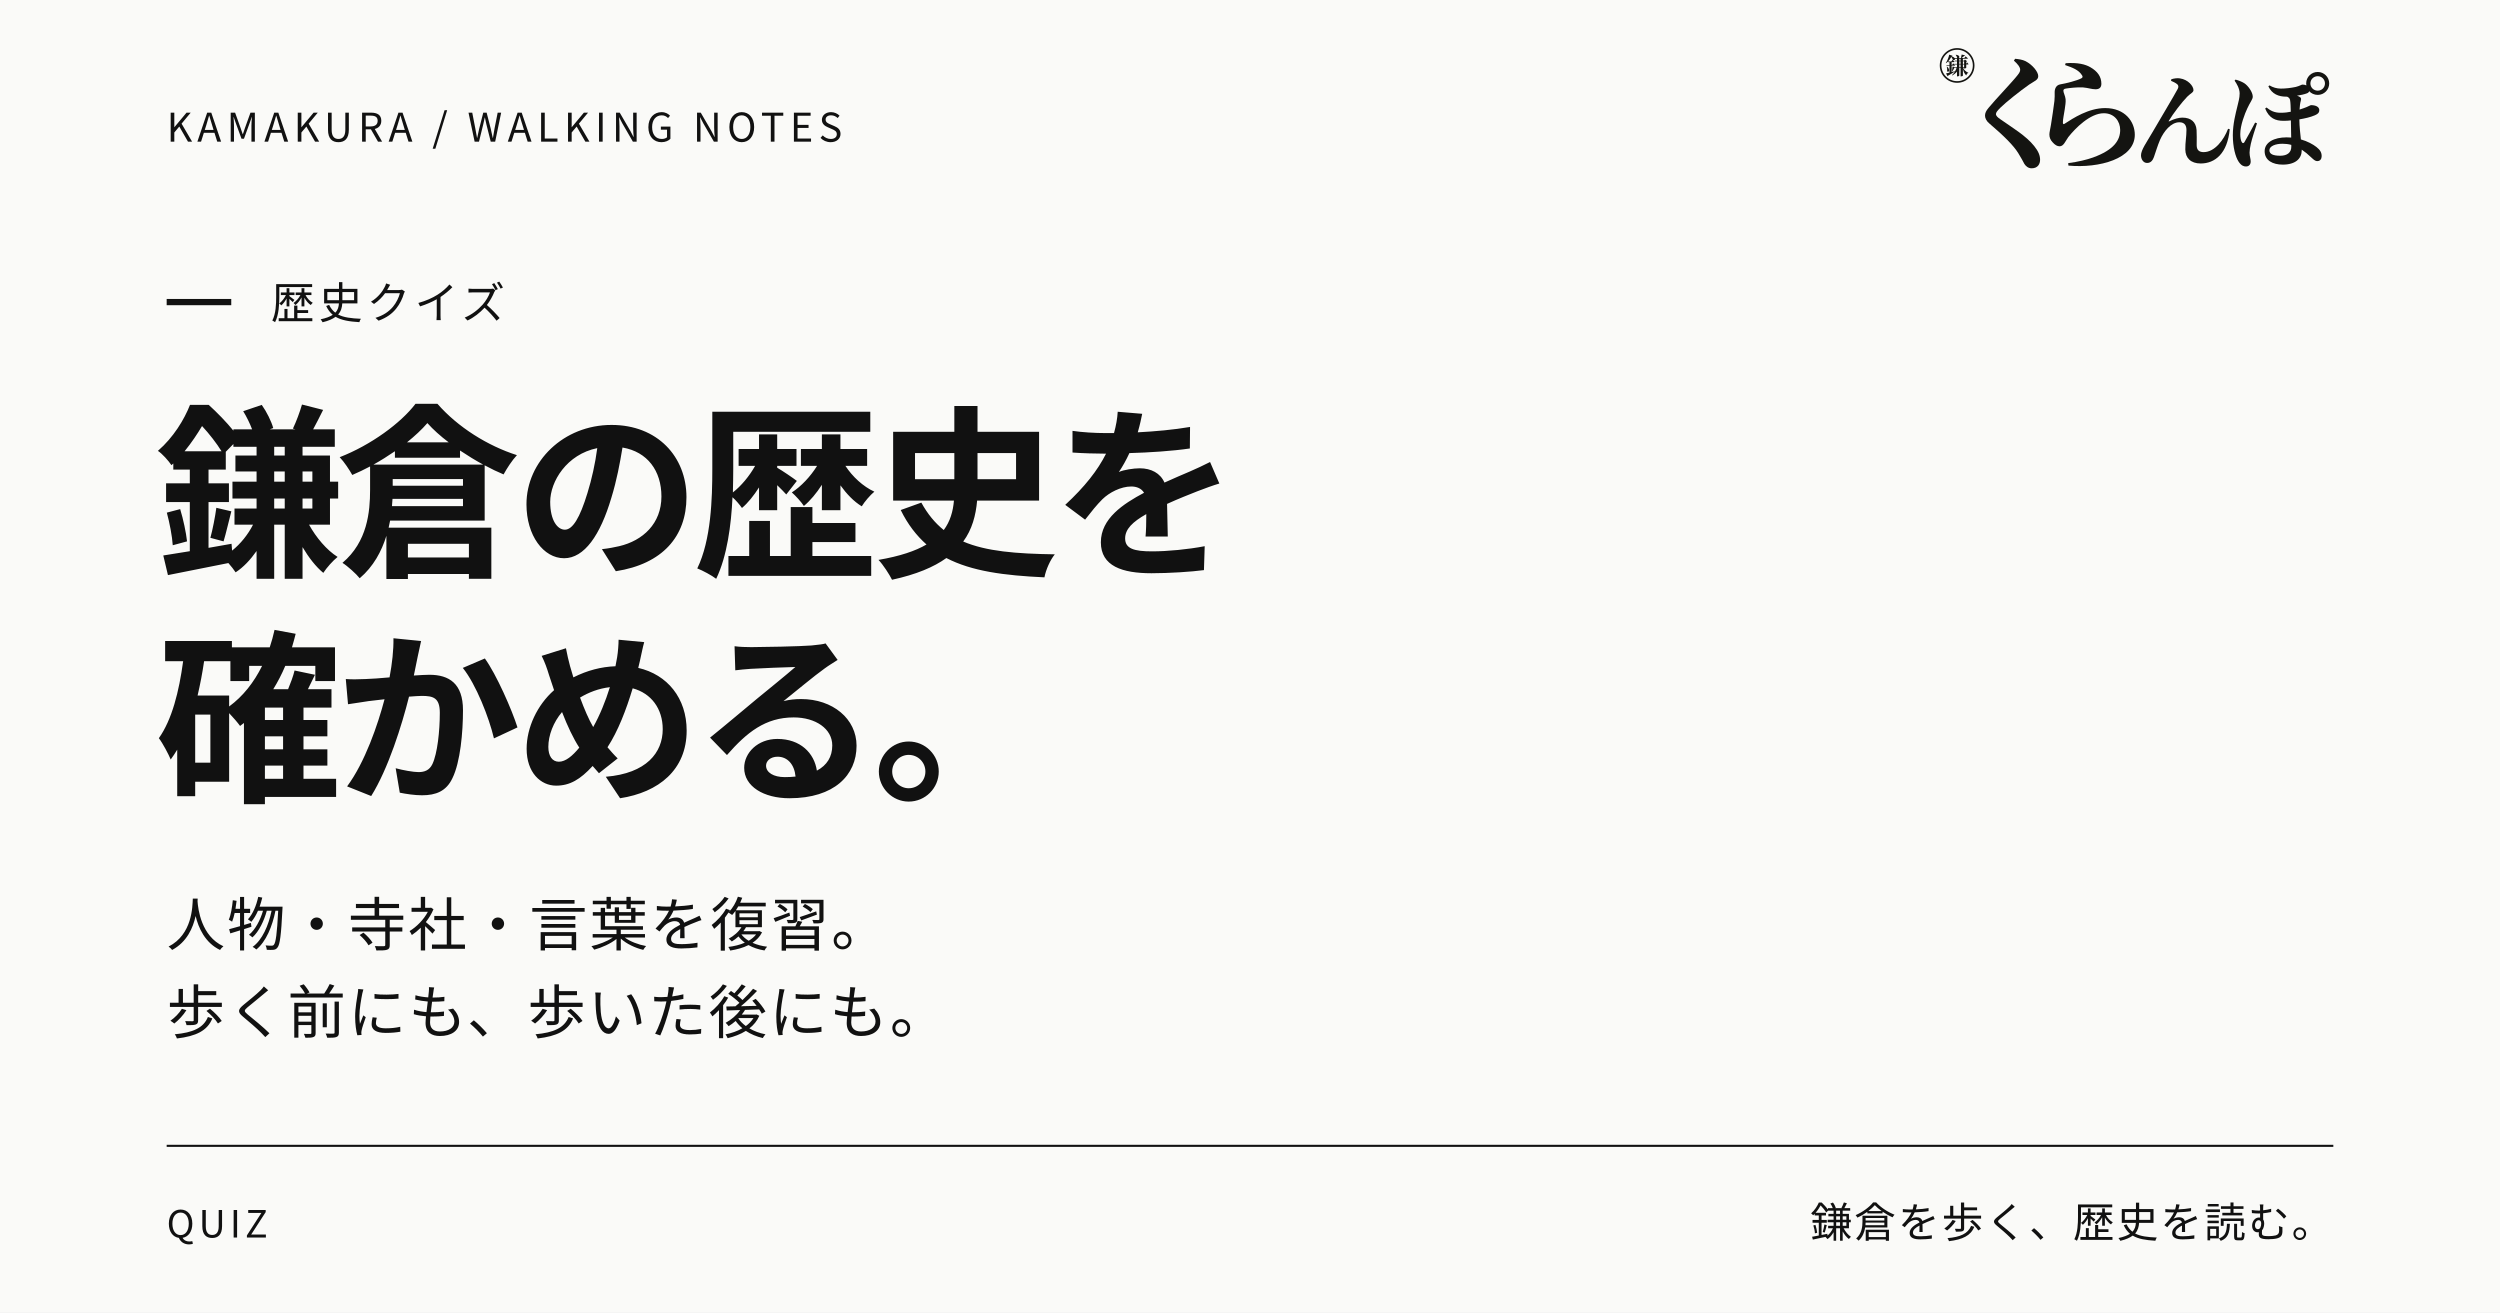
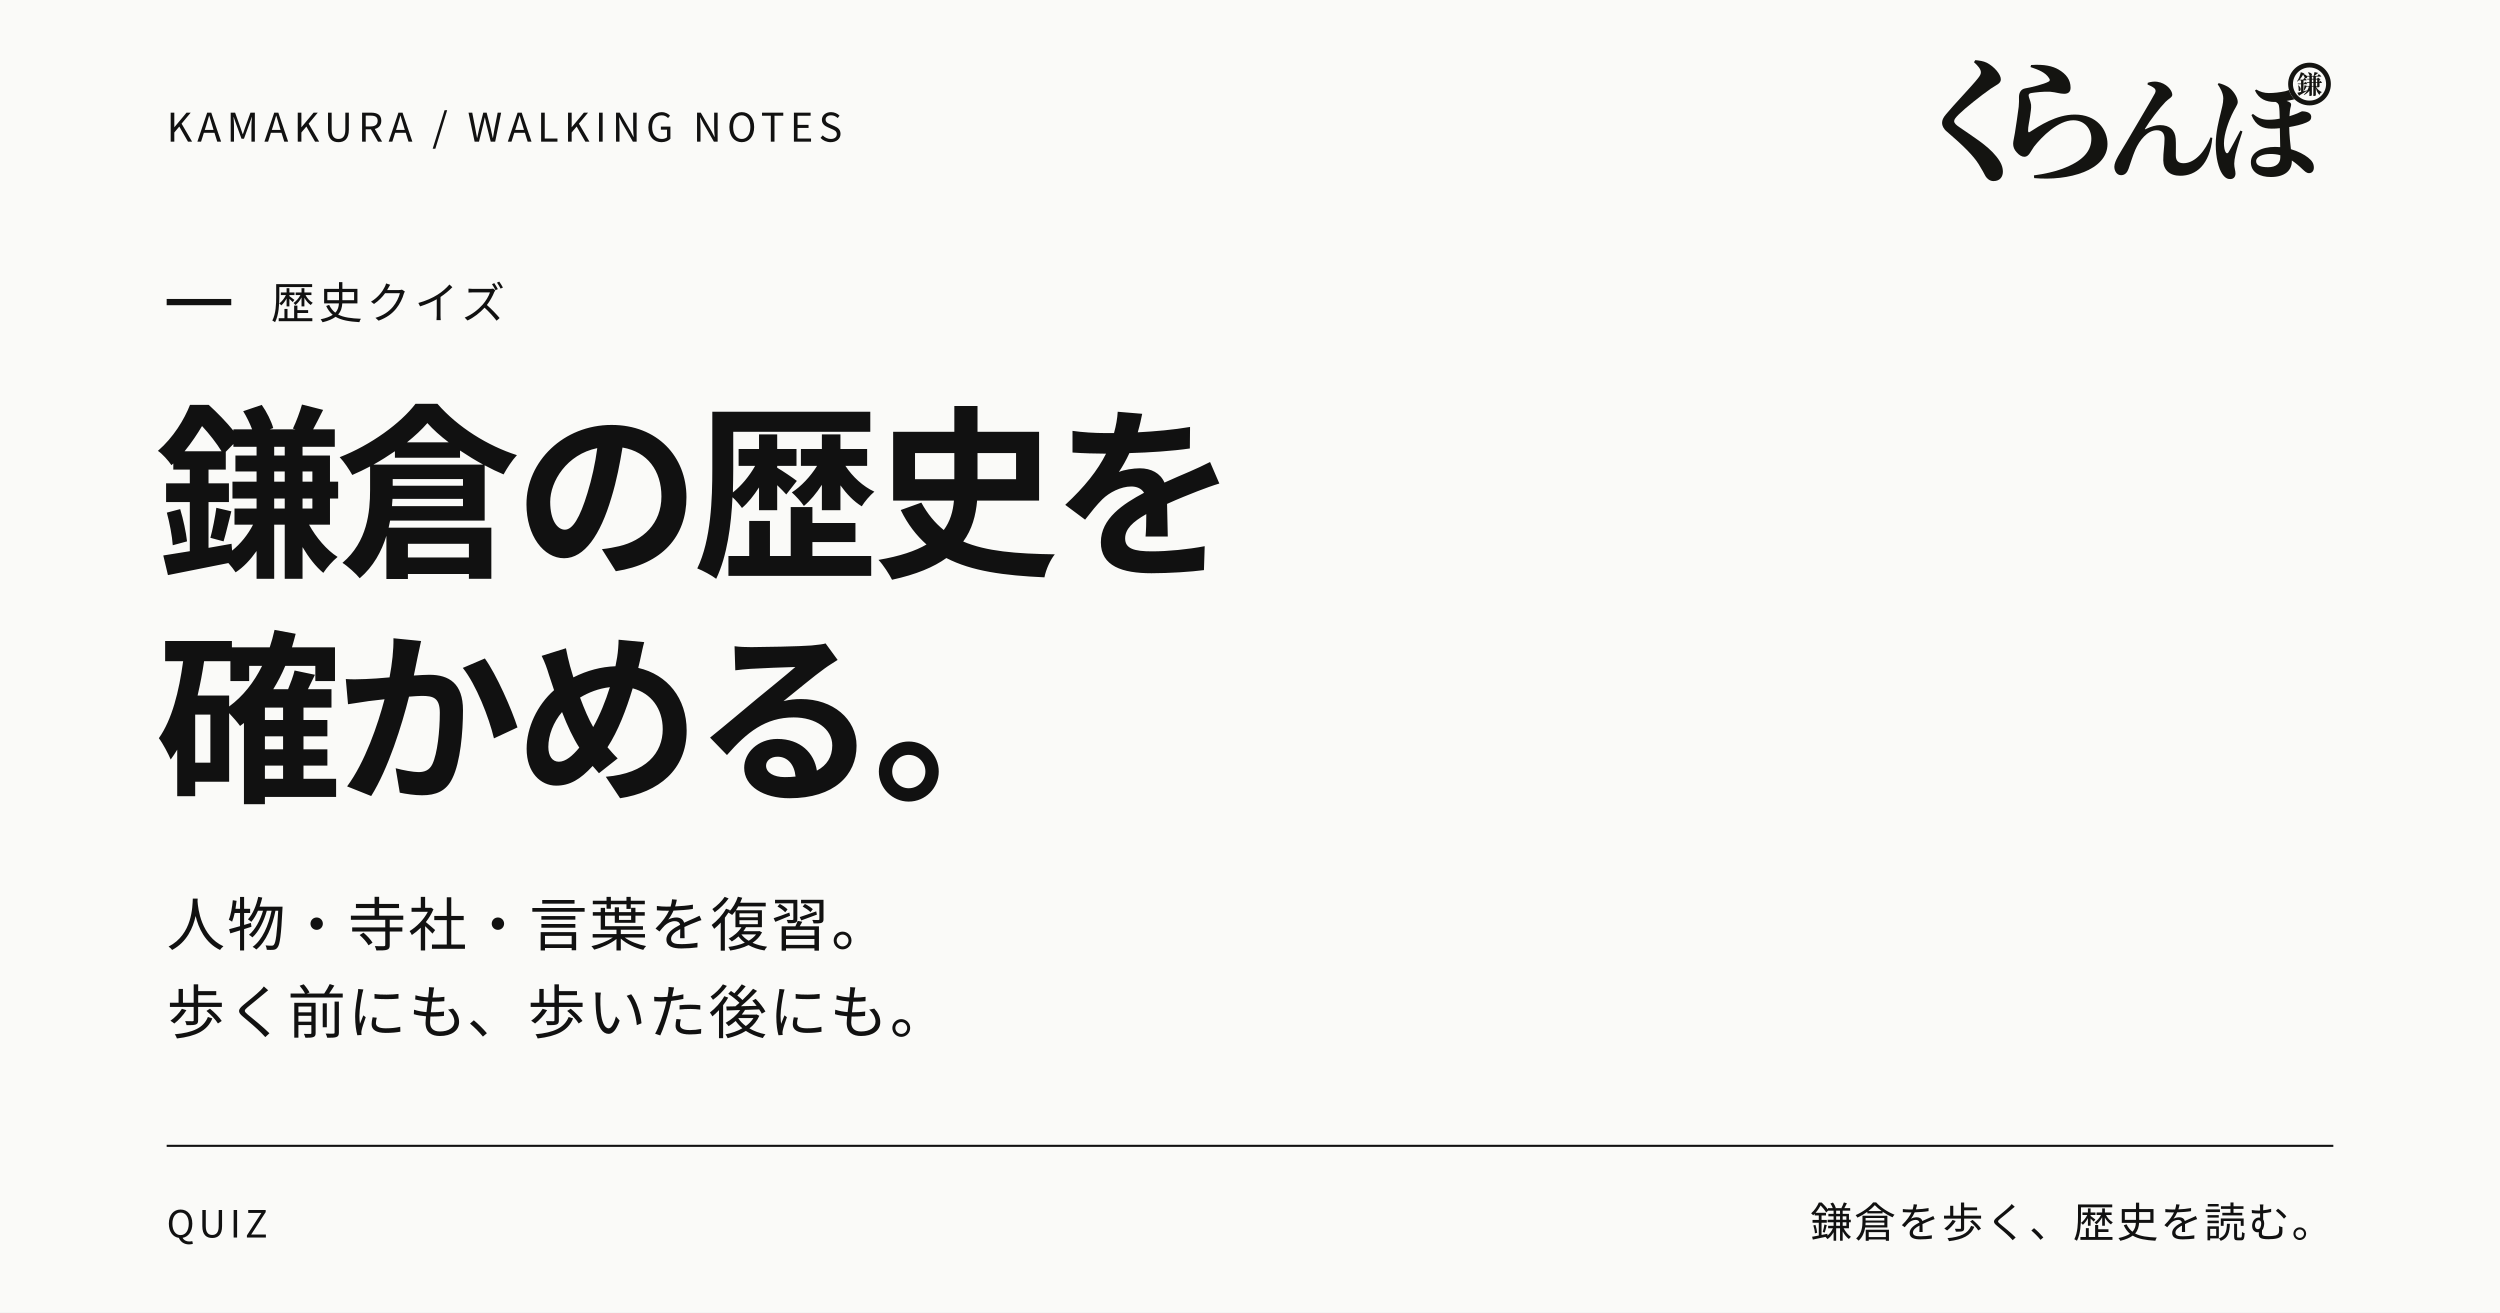
<svg xmlns="http://www.w3.org/2000/svg" width="1200" height="630" viewBox="0 0 1200 630">
  <rect width="1200" height="630" fill="#fafaf8" />
  <g fill="#111" font-family="Noto Sans CJK JP, sans-serif">
    <text x="80" y="68" font-size="19" font-weight="400" letter-spacing="2.6" text-anchor="start">KAMAKURA / WALKING NOTES</text>
-     <g transform="translate(930,22) scale(0.4958026)">
-       <circle cx="19" cy="19" r="16" fill="none" stroke="#141411" stroke-width="1.6" />
-       <path d="M71 332 57 329C71 273 81 194 72 130C134 54 227 196 71 332ZM307 336C300 268 290 187 279 134L296 128C328 170 359 230 385 282C401 282 412 288 417 298L422 281H479C462 227 439 174 410 124L407 134L266 97V375H391C404 375 414 380 416 390C386 424 332 472 332 472L285 403H266V526H368C382 526 392 531 394 542C362 576 304 625 304 625L253 554H112C170 615 218 687 250 753C284 707 309 656 320 621C363 583 422 620 407 673H497V588H406L415 560H497V452H383L391 424H497V309H413L414 305ZM595 673H652V588H595ZM25 39 92 -82C104 -78 113 -69 116 -56C252 20 346 79 409 122C374 62 330 8 278 -37L288 -50C373 -5 443 51 497 118V-88H514C565 -88 595 -66 595 -60V281H652V-88H670C720 -88 751 -66 751 -60V233C779 109 824 17 897 -47C911 12 941 47 982 58L984 69C892 104 801 181 757 281H804V250H819C849 250 894 269 895 276V424H968C980 424 989 429 992 440C972 468 931 512 931 512L897 452H895V546C914 549 927 557 933 565L839 636L795 588H751V673H940C954 673 964 678 966 689C929 724 867 774 867 774L812 702H692C736 731 782 768 811 797C833 797 844 805 848 818L698 852C692 808 679 747 666 702H572C618 729 616 824 450 843L441 838C467 806 497 753 505 707L513 702H396L398 693C381 723 339 754 262 779C289 782 299 790 303 802L160 846C142 743 82 580 13 486L24 478C52 498 79 521 104 546L110 526H172V403H40L48 375H172V73C109 58 56 45 25 39ZM804 424V309H751V424ZM804 452H751V560H804ZM595 424H652V309H595ZM595 452V560H652V452Z" transform="translate(7.707865,27.58427) scale(0.02247191,-0.02247191)" fill="#141411" />
-       <path d="M623 -72C675 -72 692 -35 692 -3C692 31 680 64 645 108C577 194 465 259 369 327C348 341 333 355 333 369C333 382 343 395 369 421C411 463 530 558 603 609C646 638 677 646 677 678C677 713 630 771 573 800C548 812 520 816 489 819L479 804C508 778 530 752 530 730C530 716 524 705 509 686C470 635 326 485 273 420C252 395 244 377 244 356C244 337 255 312 280 292C397 192 475 115 514 52C541 9 552 -14 564 -36C576 -55 596 -72 623 -72Z" transform="translate(16.964,110) scale(0.119,-0.119)" fill="#141411" />
-       <path d="M335 -30 337 -50C588 -73 877 6 877 201C877 308 797 418 636 418C500 418 376 336 305 290C297 285 293 287 292 298C291 328 302 369 307 408C311 440 316 461 314 490C311 518 296 543 296 559C296 567 300 575 318 577C343 581 409 589 456 586C501 582 525 571 558 571C591 571 605 588 605 616C605 674 573 717 516 750C475 774 413 790 314 783L310 768C372 747 420 728 446 687C455 675 454 666 442 660C409 642 315 618 271 611C236 605 225 574 225 547C225 522 226 505 223 476C218 429 202 330 195 283C189 244 182 222 182 203C182 180 190 159 208 140C227 118 246 107 265 107C298 107 311 147 336 182C393 254 513 376 625 376C711 376 758 310 758 240C758 158 709 78 537 16C491 -1 413 -20 335 -30Z" transform="translate(86.654,110) scale(0.119,-0.119)" fill="#141411" />
-       <path d="M665 -39C804 -39 924 58 946 293L930 297C889 189 800 71 694 71C653 71 626 88 626 138C626 193 628 238 625 285C619 362 572 405 487 405C455 405 410 394 362 370C355 366 353 369 357 375C397 443 484 556 535 608C563 637 595 648 595 671C595 711 542 774 463 785C441 789 404 785 380 776L378 761C396 754 423 741 438 728C449 718 453 704 443 684C413 626 262 374 196 260C141 165 87 92 87 40C87 4 108 -34 146 -34C183 -34 201 -7 212 23C229 70 246 131 271 189C307 271 377 360 458 360C512 360 527 326 527 284C527 220 515 165 516 96C517 14 569 -39 665 -39Z" transform="translate(188.317,110) scale(0.1,-0.1)" fill="#141411" />
-       <path d="M190 -68C221 -68 236 -47 236 -19C236 8 225 29 225 66C225 85 229 117 237 151C249 202 277 290 297 350L279 357C251 305 194 197 175 167C166 154 156 155 148 171C140 186 135 214 135 246C135 331 179 443 203 494C230 554 256 581 256 608C256 651 211 714 174 738C144 756 117 766 89 773L80 763C99 736 129 687 129 639C129 593 116 555 106 510C91 448 63 344 63 235C63 120 88 24 120 -23C146 -61 169 -68 190 -68ZM885 666C845 666 814 697 814 736C814 775 845 806 885 806C924 806 955 775 955 736C955 697 924 666 885 666ZM885 625C946 625 996 674 996 736C996 798 946 847 885 847C823 847 773 798 773 736L775 717C764 722 751 725 737 725C728 725 712 712 672 702C624 692 575 686 528 686C489 686 451 697 418 717L407 708C442 632 508 608 578 608H588C602 602 614 592 617 576C622 551 623 504 624 462C597 456 565 452 525 452C464 452 427 473 389 503L376 493C415 397 477 374 554 374C578 374 600 375 625 378L628 212C614 213 599 214 584 214C461 214 371 165 371 80C371 -10 450 -50 546 -50C672 -50 730 10 730 89V95C760 75 791 50 825 17C843 1 858 -16 881 -16C909 -16 923 6 923 32C923 68 908 92 873 120C839 147 785 176 722 194C716 249 708 313 707 388C760 397 815 409 858 428C891 442 900 456 900 477C900 524 833 526 819 526C815 526 801 517 777 507C758 499 734 491 709 483C711 515 714 545 721 568C726 587 726 598 708 607C702 611 693 614 684 617C719 623 754 630 780 640C791 644 799 650 802 661C822 639 852 625 885 625ZM629 141V123C629 68 591 36 522 36C453 36 417 52 417 89C417 130 478 152 542 152C572 152 601 149 629 141Z" transform="translate(279.617,110) scale(0.1,-0.1)" fill="#141411" />
+     <g transform="translate(930,22) scale(0.5475504)">
+       <defs>
+         <mask id="po-cut">
+           <rect x="0" y="0" width="500" height="150" fill="white" />
+           <circle cx="368.117" cy="33.5" r="18.725" fill="black" />
+         </mask>
+       </defs>
+       <g transform="translate(-42,0)">
+         <g mask="url(#po-cut)">
+           <path d="M623 -72C675 -72 692 -35 692 -3C692 31 680 64 645 108C577 194 465 259 369 327C348 341 333 355 333 369C333 382 343 395 369 421C411 463 530 558 603 609C646 638 677 646 677 678C677 713 630 771 573 800C548 812 520 816 489 819L479 804C508 778 530 752 530 730C530 716 524 705 509 686C470 635 326 485 273 420C252 395 244 377 244 356C244 337 255 312 280 292C397 192 475 115 514 52C541 9 552 -14 564 -36C576 -55 596 -72 623 -72Z" transform="translate(16.964,110) scale(0.119,-0.119)" fill="#141411" />
+           <path d="M335 -30 337 -50C588 -73 877 6 877 201C877 308 797 418 636 418C500 418 376 336 305 290C297 285 293 287 292 298C291 328 302 369 307 408C311 440 316 461 314 490C311 518 296 543 296 559C296 567 300 575 318 577C343 581 409 589 456 586C501 582 525 571 558 571C591 571 605 588 605 616C605 674 573 717 516 750C475 774 413 790 314 783L310 768C372 747 420 728 446 687C455 675 454 666 442 660C409 642 315 618 271 611C236 605 225 574 225 547C225 522 226 505 223 476C218 429 202 330 195 283C189 244 182 222 182 203C182 180 190 159 208 140C227 118 246 107 265 107C298 107 311 147 336 182C393 254 513 376 625 376C711 376 758 310 758 240C758 158 709 78 537 16C491 -1 413 -20 335 -30Z" transform="translate(86.654,110) scale(0.119,-0.119)" fill="#141411" />
+           <path d="M665 -39C804 -39 924 58 946 293L930 297C889 189 800 71 694 71C653 71 626 88 626 138C626 193 628 238 625 285C619 362 572 405 487 405C455 405 410 394 362 370C355 366 353 369 357 375C397 443 484 556 535 608C563 637 595 648 595 671C595 711 542 774 463 785C441 789 404 785 380 776L378 761C396 754 423 741 438 728C449 718 453 704 443 684C413 626 262 374 196 260C141 165 87 92 87 40C87 4 108 -34 146 -34C183 -34 201 -7 212 23C229 70 246 131 271 189C307 271 377 360 458 360C512 360 527 326 527 284C527 220 515 165 516 96C517 14 569 -39 665 -39Z" transform="translate(188.317,110) scale(0.1,-0.1)" fill="#141411" />
+           <path d="M190 -68C221 -68 236 -47 236 -19C236 8 225 29 225 66C225 85 229 117 237 151C249 202 277 290 297 350L279 357C251 305 194 197 175 167C166 154 156 155 148 171C140 186 135 214 135 246C135 331 179 443 203 494C230 554 256 581 256 608C256 651 211 714 174 738C144 756 117 766 89 773L80 763C99 736 129 687 129 639C129 593 116 555 106 510C91 448 63 344 63 235C63 120 88 24 120 -23C146 -61 169 -68 190 -68ZM775 717C764 722 751 725 737 725C728 725 712 712 672 702C624 692 575 686 528 686C489 686 451 697 418 717L407 708C442 632 508 608 578 608H588C602 602 614 592 617 576C622 551 623 504 624 462C597 456 565 452 525 452C464 452 427 473 389 503L376 493C415 397 477 374 554 374C578 374 600 375 625 378L628 212C614 213 599 214 584 214C461 214 371 165 371 80C371 -10 450 -50 546 -50C672 -50 730 10 730 89V95C760 75 791 50 825 17C843 1 858 -16 881 -16C909 -16 923 6 923 32C923 68 908 92 873 120C839 147 785 176 722 194C716 249 708 313 707 388C760 397 815 409 858 428C891 442 900 456 900 477C900 524 833 526 819 526C815 526 801 517 777 507C758 499 734 491 709 483C711 515 714 545 721 568C726 587 726 598 708 607C702 611 693 614 684 617C719 623 754 630 780 640C791 644 799 650 802 661ZM629 141V123C629 68 591 36 522 36C453 36 417 52 417 89C417 130 478 152 542 152C572 152 601 149 629 141Z" transform="translate(279.617,110) scale(0.1,-0.1)" fill="#141411" />
+         </g>
+         <circle cx="368.117" cy="33.5" r="16.625" fill="none" stroke="#141411" stroke-width="4.2" />
+         <path d="M71 332 57 329C71 273 81 194 72 130C134 54 227 196 71 332ZM307 336C300 268 290 187 279 134L296 128C328 170 359 230 385 282C401 282 412 288 417 298L422 281H479C462 227 439 174 410 124L407 134L266 97V375H391C404 375 414 380 416 390C386 424 332 472 332 472L285 403H266V526H368C382 526 392 531 394 542C362 576 304 625 304 625L253 554H112C170 615 218 687 250 753C284 707 309 656 320 621C363 583 422 620 407 673H497V588H406L415 560H497V452H383L391 424H497V309H413L414 305ZM595 673H652V588H595ZM25 39 92 -82C104 -78 113 -69 116 -56C252 20 346 79 409 122C374 62 330 8 278 -37L288 -50C373 -5 443 51 497 118V-88H514C565 -88 595 -66 595 -60V281H652V-88H670C720 -88 751 -66 751 -60V233C779 109 824 17 897 -47C911 12 941 47 982 58L984 69C892 104 801 181 757 281H804V250H819C849 250 894 269 895 276V424H968C980 424 989 429 992 440C972 468 931 512 931 512L897 452H895V546C914 549 927 557 933 565L839 636L795 588H751V673H940C954 673 964 678 966 689C929 724 867 774 867 774L812 702H692C736 731 782 768 811 797C833 797 844 805 848 818L698 852C692 808 679 747 666 702H572C618 729 616 824 450 843L441 838C467 806 497 753 505 707L513 702H396L398 693C381 723 339 754 262 779C289 782 299 790 303 802L160 846C142 743 82 580 13 486L24 478C52 498 79 521 104 546L110 526H172V403H40L48 375H172V73C109 58 56 45 25 39ZM804 424V309H751V424ZM804 452H751V560H804ZM595 424H652V309H595ZM595 452V560H652V452Z" transform="translate(356.8909,42.03404) scale(0.02234043,-0.02234043)" fill="#141411" />
+       </g>
    </g>
    <path d="M80 145H111" stroke="#111" stroke-width="3" />
    <text x="130" y="153" font-size="21" font-weight="400" letter-spacing="2" text-anchor="start">歴史クイズ</text>
    <text x="75" y="270" font-size="89" font-weight="900" letter-spacing="-3" text-anchor="start">鎌倉の歴史を</text>
    <text x="75" y="378" font-size="89" font-weight="900" letter-spacing="-3" text-anchor="start">確かめる。</text>
    <text x="80" y="454" font-size="28" font-weight="400" letter-spacing="1" text-anchor="start">人物・寺社・言葉を復習。</text>
    <text x="80" y="496" font-size="28" font-weight="400" letter-spacing="1" text-anchor="start">歩く前にも、歩いた後にも。</text>
    <path d="M80 550H1120" stroke="#111" stroke-width="1" />
    <text x="80" y="594" font-size="18" font-weight="400" letter-spacing="2" text-anchor="start">QUIZ</text>
    <text x="1120" y="594" font-size="20" font-weight="400" letter-spacing="1" text-anchor="end">鎌倉を歩く、歴史を読む。</text>
  </g>
</svg>
